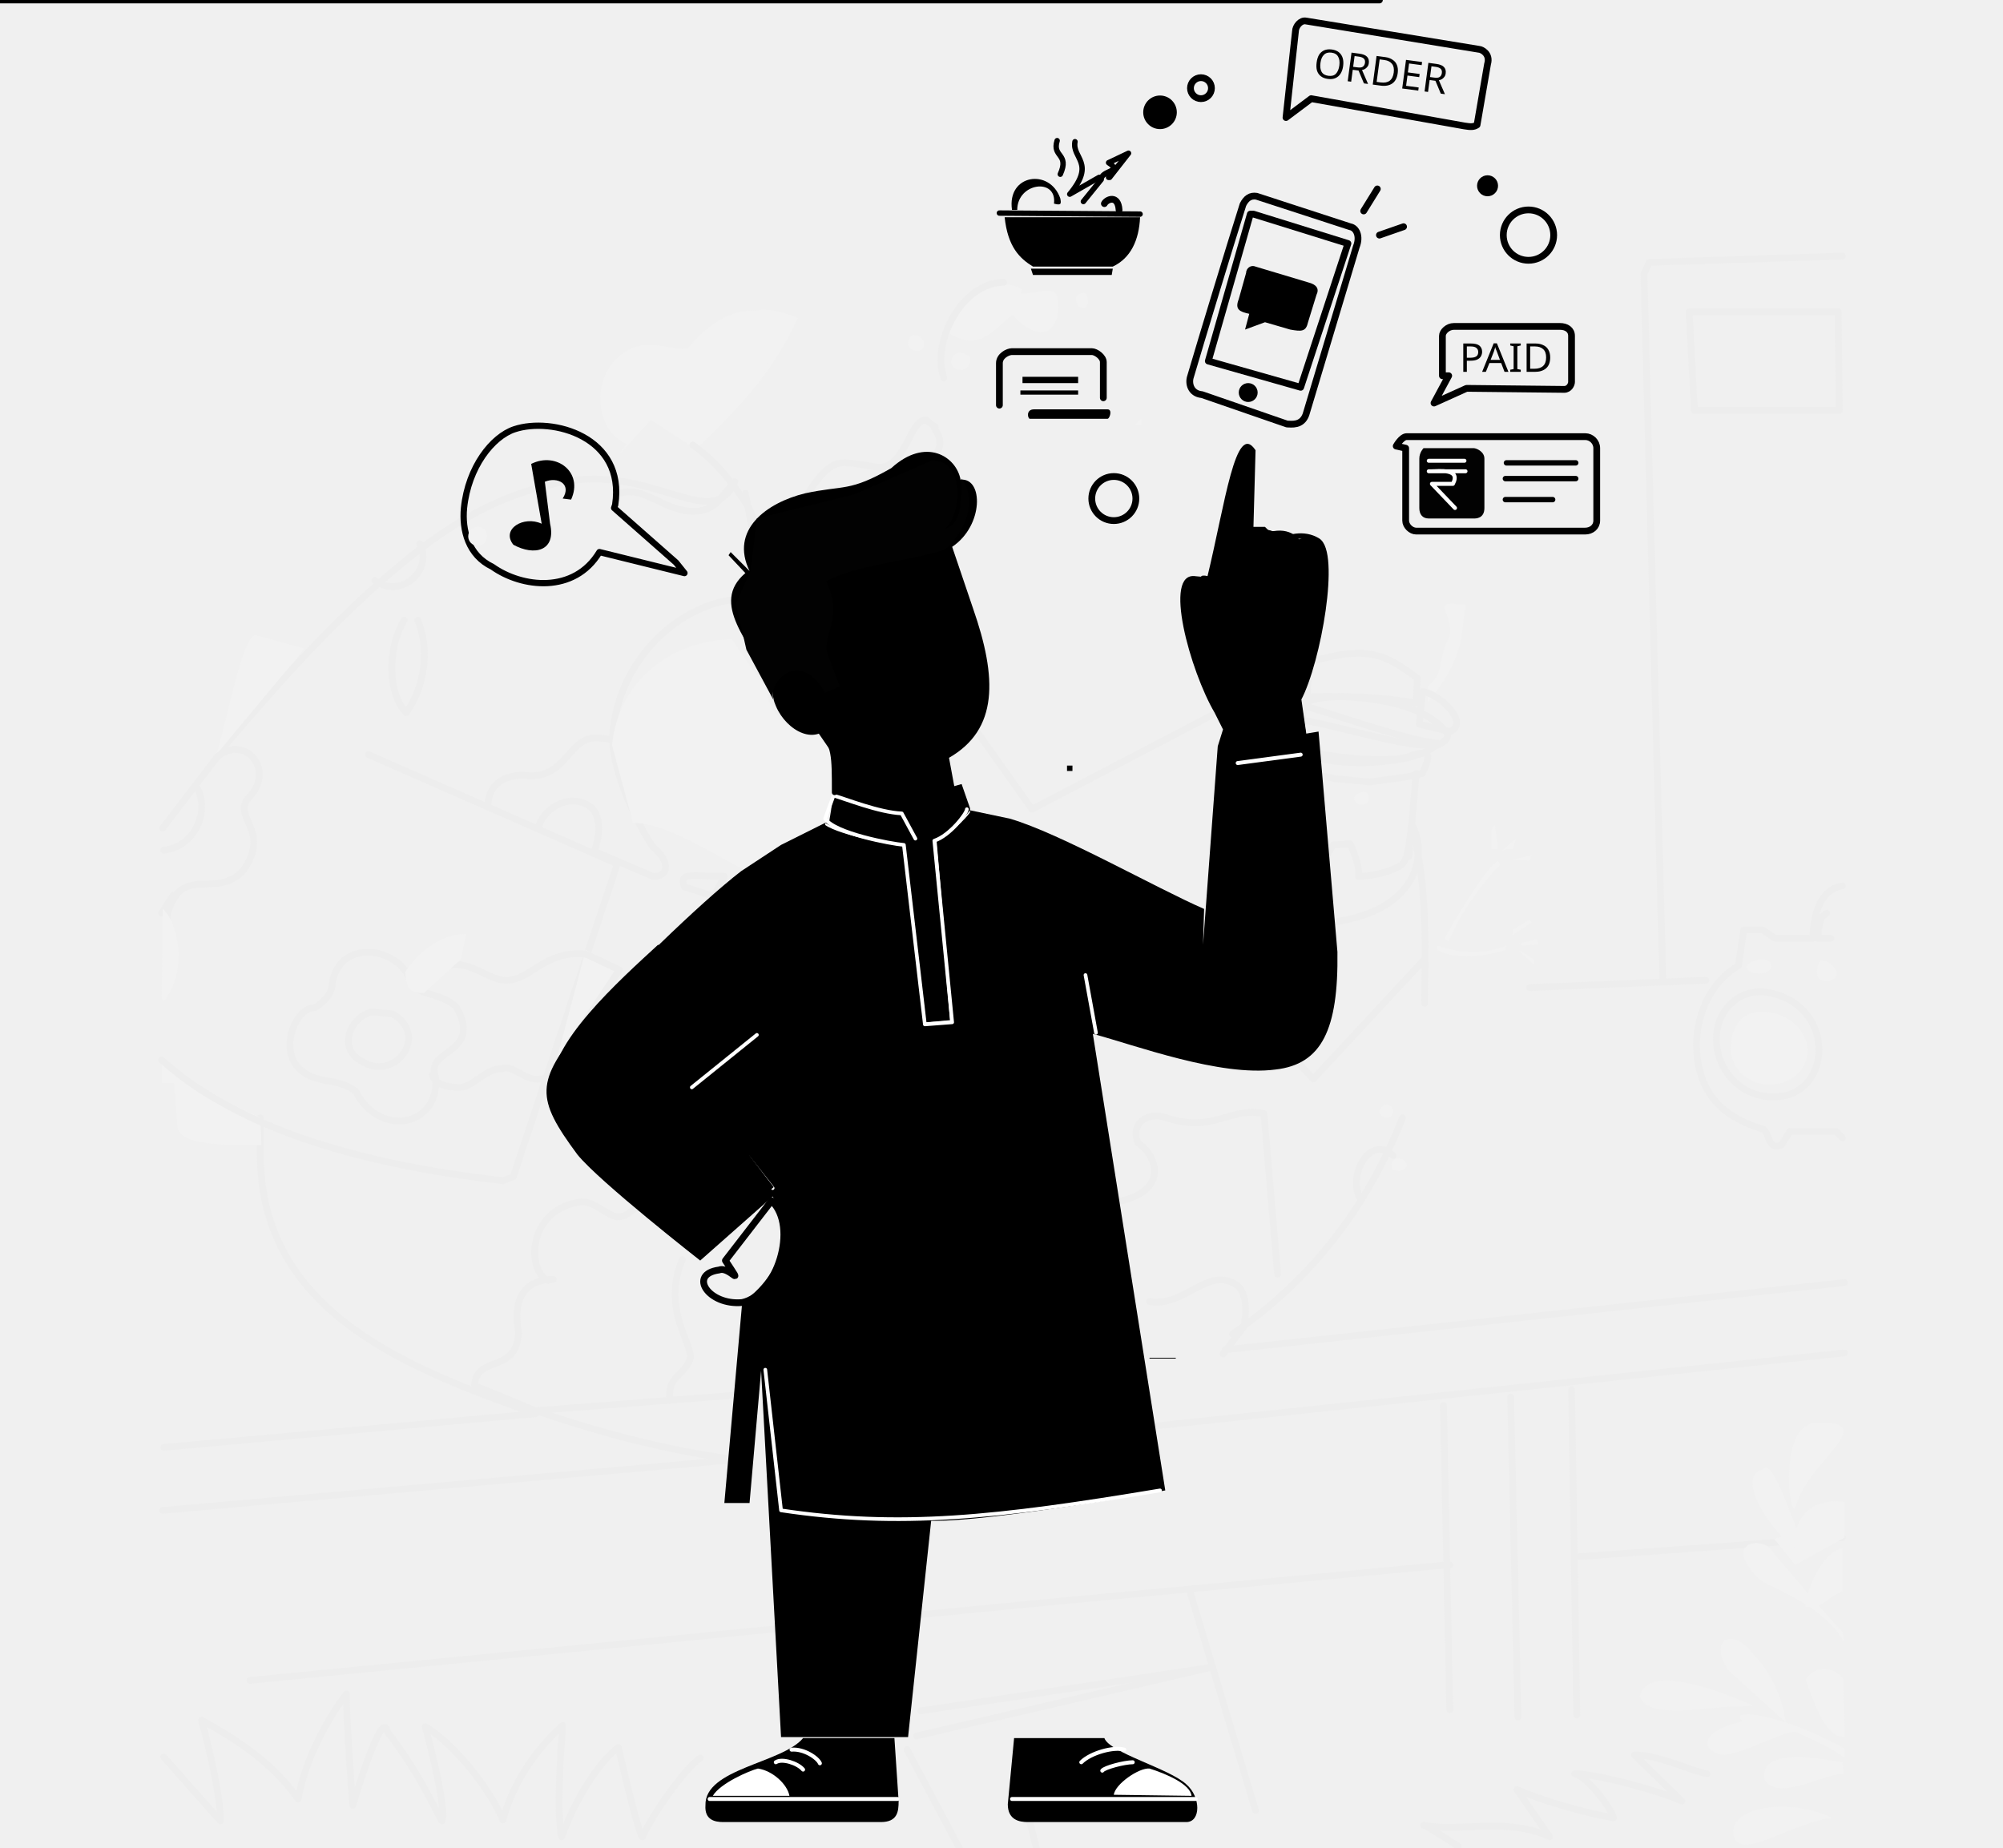
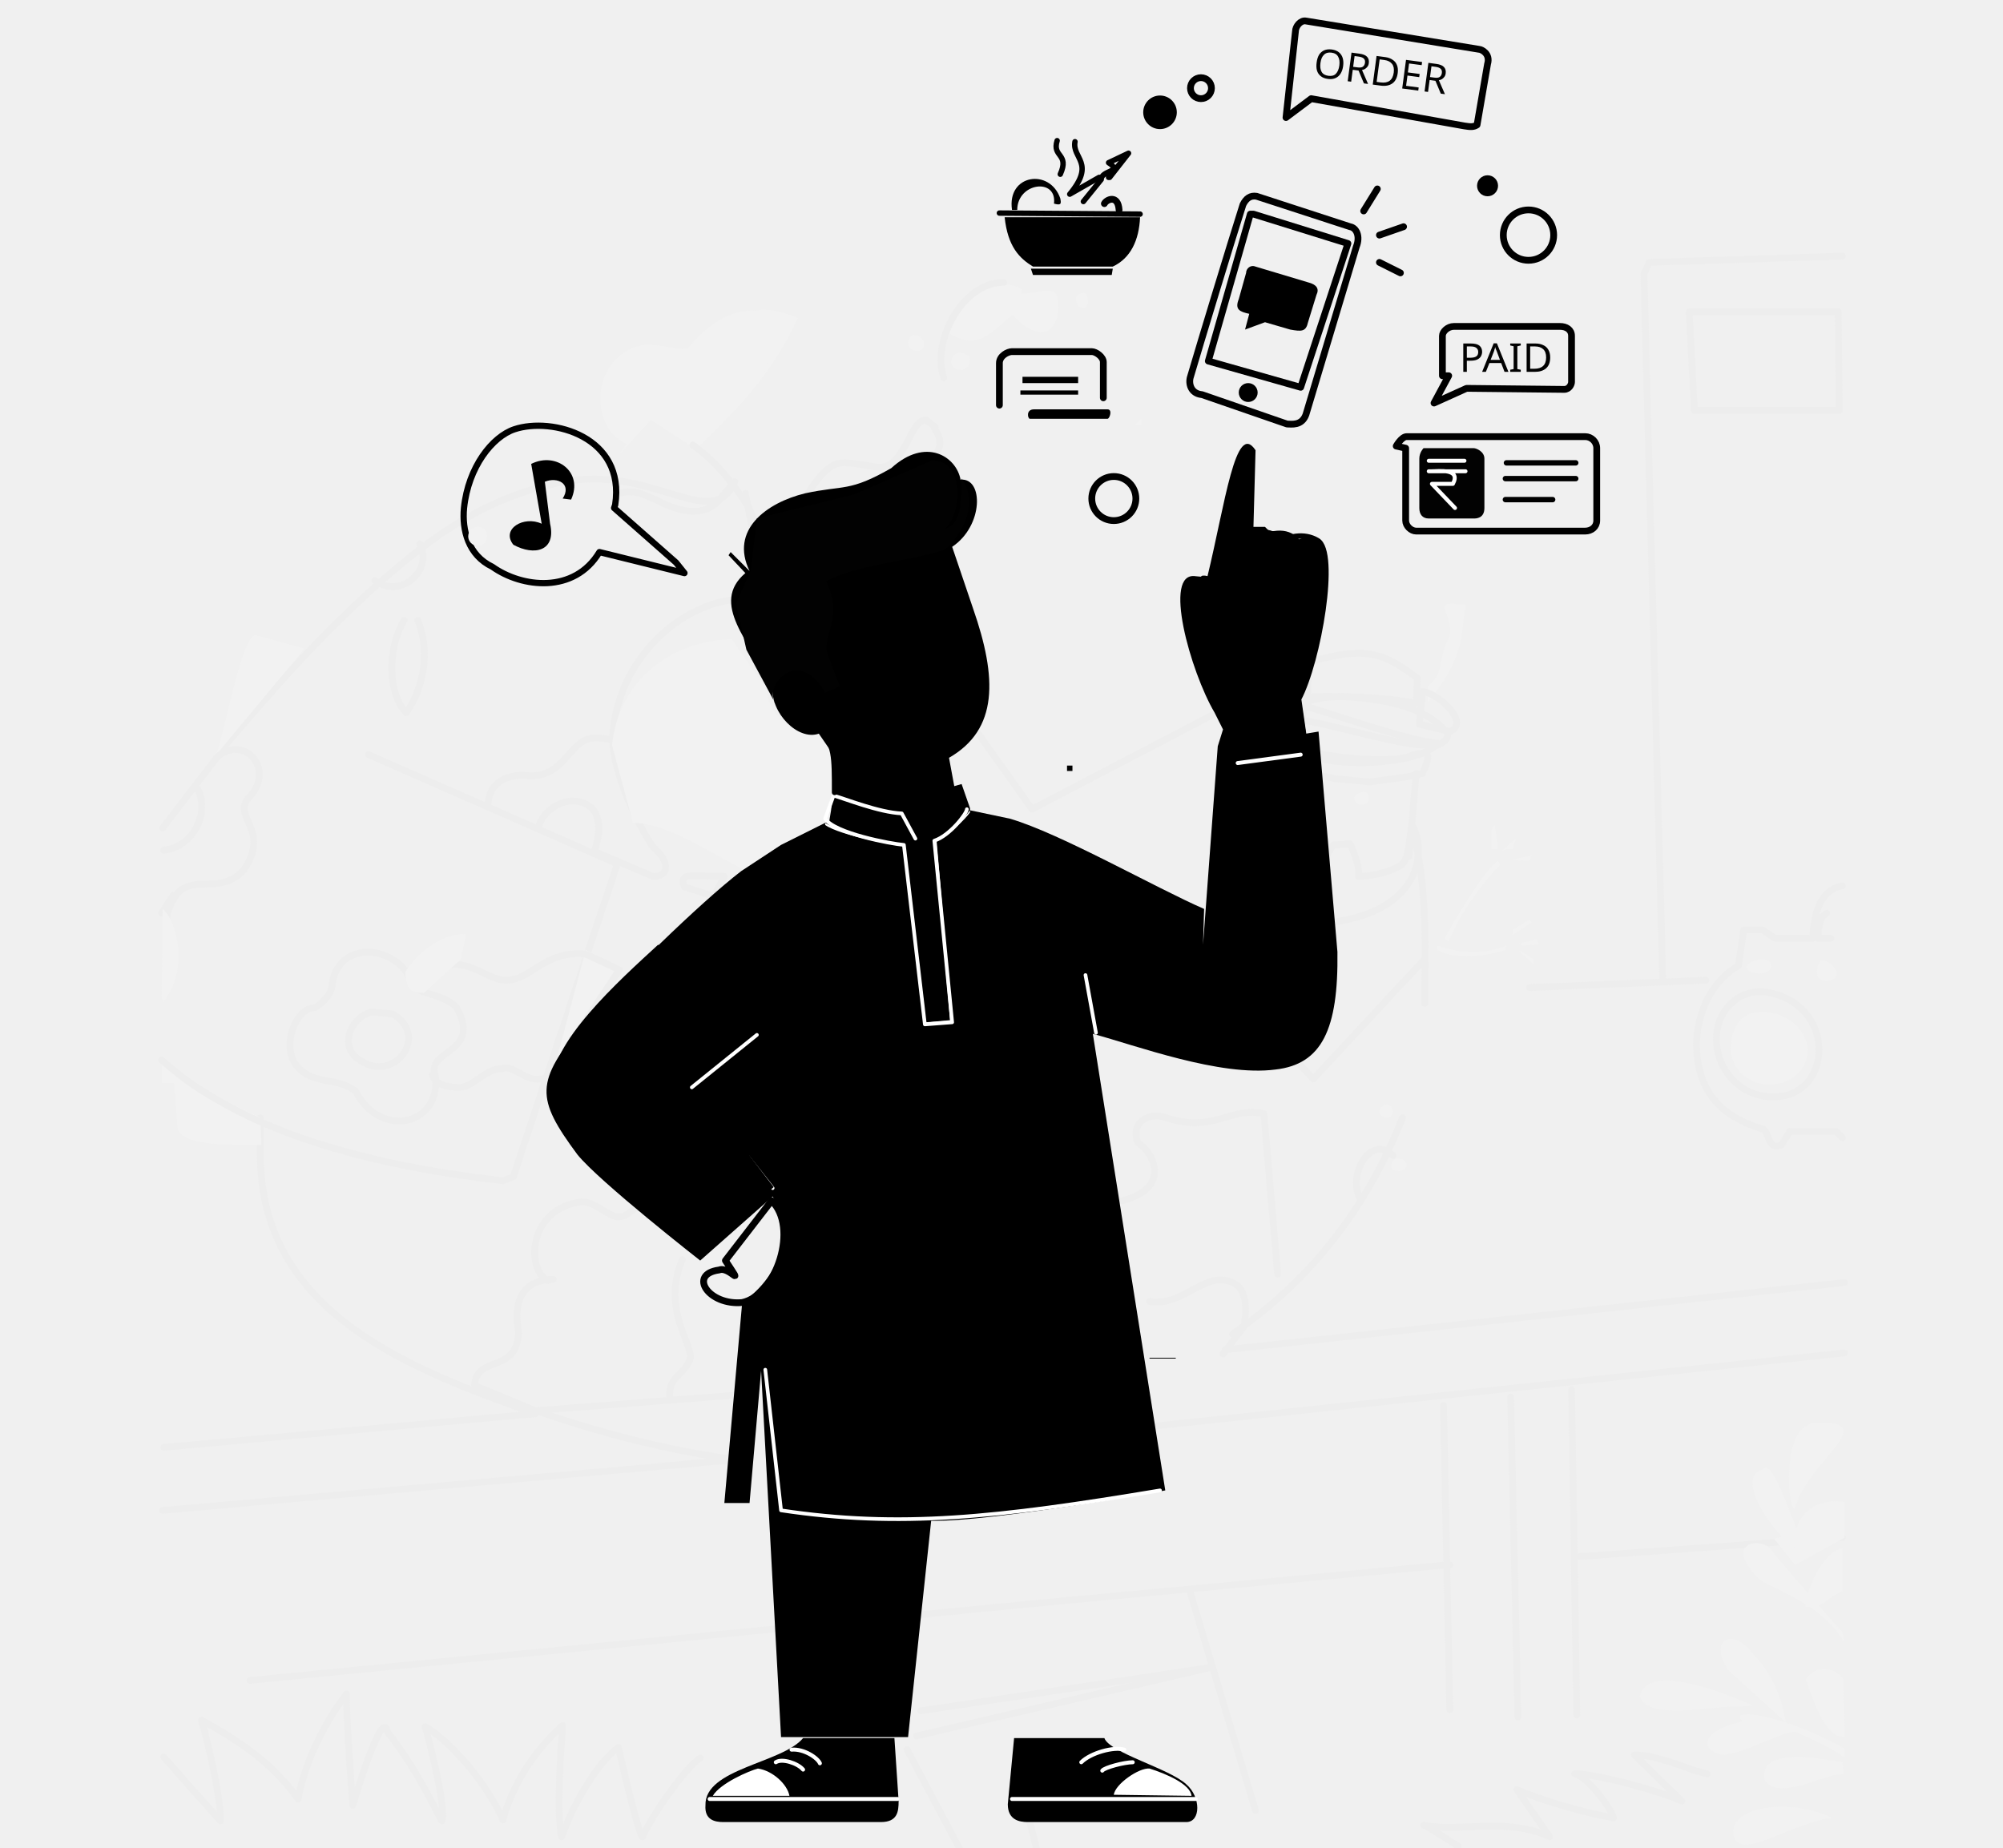
<svg xmlns="http://www.w3.org/2000/svg" viewBox="0 0 190.8 176">
  <style type="text/css">.cls-0 {fill:none;stroke:#EDEDED;stroke-width:0.645;stroke-linecap:round;stroke-linejoin:round;}
.cls-1 {fill:#F2F2F2;}
.cls-2 {fill:none;stroke:#000000;stroke-width:0.597;stroke-linecap:round;stroke-linejoin:round;}
.cls-3 {fill:none;stroke:#000000;stroke-width:0.645;stroke-linecap:round;stroke-linejoin:round;}
.cls-4 {fill:none;stroke:#000000;stroke-width:0.515;stroke-linecap:round;stroke-linejoin:round;}
.cls-5 {fill:none;stroke:#FFFFFF;stroke-width:0.378;stroke-linecap:round;stroke-linejoin:round;}
.cls-6 {fill:none;stroke:#FFFFFF;stroke-width:0.35;stroke-linecap:round;stroke-linejoin:round;}
.cls-7 {fill:none;stroke:#000000;stroke-width:0.571;stroke-linecap:round;stroke-linejoin:round;}
.cls-8 {fill:none;stroke:#000000;stroke-width:0.075;stroke-miterlimit:10;}
.cls-9 {fill:#020202;}
.cls-10 {font-family:'Poppins-SemiBold';}
.cls-11 {font-size:3.801px;}
.cls-12 {fill:none;stroke:#000000;stroke-width:0.515;stroke-linecap:square;stroke-linejoin:bevel;}
.cls-13 {enable-background:new    ;}</style>
  <path class="cls-0" d="m15.6 137.9 35.4-3.2c-11.3-4.1-26.2-9.3-26.2-24.7v-3.5" />
  <path class="cls-0" d="m15.5 143.9 54.3-4.8" />
  <path class="cls-0" d="m23.8 160.1 50-4.9" />
  <path class="cls-0" d="m91.5 67.5 6.8 9.6 17.4-9.1" />
  <path class="cls-0" d="m15.4 87 1.1-1.7" />
  <path class="cls-0" d="m116.7 128.6 59-6.4" />
  <path class="cls-0" d="m109.7 135.9 66-7" />
  <path class="cls-0" d="m150.5 148.3 25-1.8" />
  <path class="cls-0" d="m86 154 15.5-1.5 36.4-3.4h0.2" />
  <path class="cls-0" d="m87.3 165.4 27.9-6.5" />
  <path class="cls-0" d="m87.7 163 27.4-4.1" />
  <path class="cls-1" d="m90.2 31.6c1.1-2.9 4.4-4.9 6.3-4.4s-0.3 1 1.7 0.7 2.9-0.7 2.5 2.3c-0.8 2.7-3.3 1-4.2-0.2-1.7 1.1-3.1 3.8-6.3 1.6z" />
  <path class="cls-1" d="m59.7 42.3c-3.7-1.6-3.4-8.3 1.4-9.4 2-0.2 4.3 0.7 4.5 0.2 1.1-1.3 3.4-3.7 6.4-3.5 1.6-0.4 4 0.7 4 0.7-2.5 5.5-6 8.9-9.7 12.5l-4.3-2.8-3.1 3.4" />
  <path class="cls-1" d="m15.4 103.2h1.2l0.3 4c-0.1 2 4.8 1.9 8 1.9l-0.1-2.6c-3.2-1.5-6.4-3.2-9.4-5.5v2.2z" />
  <path class="cls-0" d="m35.1 71.9 23.7 10.4-9.9 29.8-1 0.4c-3.8-0.5-17.2-1.9-27-7.6-2-1.1-3.8-2.4-5.5-3.9" />
  <path class="cls-0" d="m21.1 71.4c3.3-3.8 9.4-11.1 16.1-16.8 4.8-4.1 10.1-7.7 17.2-8.8 8.1-1.2 13.5 4.9 15.6 0.1" />
  <path class="cls-1" d="m20.6 71.9c1.1-3.5 2.4-11 3.7-11.4l4.7 1.3-8.4 10.1z" />
  <path class="cls-0" d="m35.7 55.3c2.3 1.8 5.6-0.8 4.3-3.5m-24.5 27.1 5.2-6.8c2.6-2.2 5.7 1.3 2.9 4-1.4 1.8 2.2 3.1-0.4 6.8-2.1 2.3-4.5 0.5-6.2 2.1-1.1 1.4-1.1 2.5-1.1 2.5m-0.3-6.5c2.9-0.3 4.4-3.6 3.2-5.9m27.7 1.4c0.1-2 2-2.8 3.7-2.6 3.7 0.3 4-3.6 6.5-3.6s4.3 1.5 4.3 1.5" />
  <path class="cls-0" d="m51.3 78.9c0.3-1.8 3.1-3.6 5.1-1.9 1.3 1.5 0.2 4.1 0.2 4.1l5.6 2.4c1.8 0 1.4-1.7 0-2.8-1.6-2.3-4.2-7.8-3.8-11.1 0.6-6.4 5.8-11.8 11.6-12.5l2.9-0.1-1.9-10m-31.2 12.1c1.2 2.9 0.6 6.4-1.1 8.8-1.7-1.7-1.9-6-0.2-8.8" />
  <path class="cls-1" d="m15.5 86.6c1.4 1.2 2.5 5.8 0.1 8.8l-0.2-0.3 0.1-8.5z" />
  <path class="cls-1" d="m70.5 32.7c-1.4-0.5 0-1.7 0.5-2.3h-1.4l-2.6 3 2.6 0.2 3 2c1-0.8 0.1-2-0.2-2 0-0.1-1.1 0.9-1.9-0.9z" />
  <path class="cls-0" d="m63.8 133.4c-0.2-2.3 1.2-2.2 1.9-3.8 0.6-1.2-2.8-4.7-0.7-9.6" />
  <path class="cls-0" d="m52.7 121.9c-2.8 0-3.9 2-3.3 5-0.2 4.1-4 2.1-4.2 5.1l5.8 2.4 19.5-1.5" />
  <path class="cls-0" d="m52.2 122c-2-0.8-2.1-6.8 3.2-7.5 1.5 0 2.7 1.7 3.8 1.4 0.7-0.1 1.2-1 1.7-0.8" />
  <path class="cls-1" d="m55.8 90.5-3.3 12.4 6.7-10.5-3.4-1.9z" />
  <path class="cls-0" d="m42.2 92.2c2.2-1.1 4.2 1.2 6 1.2 2.4 0 3.7-2.9 7.6-2.5l3.2 1.5-6.8 10.2c-2 0.9-3.1-1.2-4.3-0.8-1.8 0-3 2-4.3 1.8-0.7 0-2.2-0.2-2.4-1.2" />
  <path class="cls-0" d="m65.2 84.5c-0.6-1.5 0.9-1 3.8-1l-1 1.9-2.8-0.9z" />
  <path class="cls-1" d="m60.3 78.4c4.2 0 10.2 5 13.5 5.6l4.9-4 0.8-8.8-1.4-1.2c-2.7 0.4-5.2-2.5-5-4.2l-3.4-4.9c-6 0.2-10.8 4.1-11.4 10.1l2 7.4z" />
  <path class="cls-0" d="m88.2 40c-1.2 0-1.6 2.5-3 3.9-1.3 1.2-2.1 0.3-4.6 0.2-2-0.2-3.2 2.4-4.6 4.3l2.9 2.3 10.8 0.3s2.4-1.5 3.2-3.2l-2.3 1.7c2.8-5-1.6-4.5-2-5.6 2.1-2-0.1-3.2 0.5-3.2l-0.9-0.7z" />
  <path class="cls-0" d="m58.6 47.1c1.9-0.6 2.8 0.1 3.6 0.4s4 2.4 6.2 0.3l1.3-1.6" />
  <path class="cls-0" d="m66 42.4c2.4 1.7 4.1 4 5.4 6.1l0.6 1.5" />
  <path class="cls-0" d="m89.9 36c-1.2-3.5 1.8-9.1 5.7-9.1" />
  <path class="cls-1" d="m102.5 28.5c0 1.1 1.4 1.2 1.1-0.1 0-0.8-1.1-0.5-1.1 0.1zm-16 4.4c0.4 0.8 1.7 0.7 1.5-0.3-0.4-1-1.6-0.9-1.5 0.3zm4.1 1.7c0.3 1 2 0.9 1.8-0.6-0.7-0.6-1.8-0.5-1.8 0.6zm17.5 5.9h0.6v-0.6l-0.6 0.6z" />
  <path class="cls-0" d="m106.9 114.4c4.6-1.2 3.1-4.5 1.5-5.5-0.8-2 1.1-3 2.7-2.4 4.5 1.5 6.1-1.1 9.3-0.4l1.3 15.3" />
  <path class="cls-0" d="m109.5 124c3.4 0.6 5.6-3.5 8.4-1.5 1.2 1.1 0.6 3.7 0.6 3.9l-2 2.6" />
  <path class="cls-1" d="m136 65.4c1.7-1.4 0.8-2.3 2.1-4.8 0.3-2.1-1.5-3.1 0.3-3.1 0.1 0 0.2 0 0.3 0.1h0.9v0.3c-0.5 1.9 0.3 4.3-3.6 9v-1.5z" />
  <path class="cls-0" d="m124.7 63.1c5.7-1.7 7.3-0.7 10.3 1.5l-0.1 2.4c-1.2-0.3-8.5-1.2-10.4-0.1l0.2-3.8z" />
  <path class="cls-8" d="m128.2 74.7" />
  <path class="cls-0" d="m123.5 67c5.2 1.6 10.9 3.6 13.4 3.8-1 1.7-8.2 2.6-12.7 1.1l-0.7-4.9z" />
  <path class="cls-0" d="m124.4 66.4c5.8-0.3 11.3 0.6 13.5 3.5 0.2 0.7-1.4 1.5-1.9 1.1-2.3 0.1-8.4-1.8-12-2.4l0.4-2.2z" />
  <path class="cls-0" d="m135.5 65.9c1.5 0.1 4.6 3 2.6 3.8l-2.9-0.7 0.3-3.1z" />
  <path class="cls-0" d="m134.6 71.9c1.5-0.3 1.8-0.3 0.9 1.8l-1.4 0.3-3.6 0.5-3.3-0.3-2.8-0.6-0.4-2.2c1.9 0.7 9 1.5 10.6 0.5z" />
  <path class="cls-0" d="m134.5 78.6c1.4 2.3 1.1 8.8-9.1 9.4-0.8-2.5 0.3-5.6 1.6-7.5l1.6-0.1s1 2 0.8 3.1c2.7-0.1 4.1-1.1 4.1-1.1 0.7-0.6 0.7-2.3 1-3.8z" />
  <path class="cls-1" d="m129 76c0 0.9 1.5 0.9 1.4 0 0-0.9-1.2-0.5-1.4 0z" />
  <path class="cls-0" d="m134.9 73.7-0.7 7.9" />
  <path class="cls-0" d="m134.5 79.1c1.6 4.9 1.2 12.9 1.2 16.5" />
  <path class="cls-0" d="m120.1 97.5 5 5.3 10.5-11.3" />
  <path class="cls-0" d="m117.4 127.1c6.7-4.6 12.5-11.2 16.2-20.6" />
  <path class="cls-0" d="m129.5 114.1c-1.1-2.5 1.2-6 3.2-4" />
  <path class="cls-1" d="m131.4 105.9c0 0.6 1.3 1 1.3-0.1-0.2-0.8-1.1-0.7-1.3 0.1zm1.2 5.5c1 0.5 1.4-0.3 1.4-0.3 0-1-1.8-1-1.4 0.3z" />
  <path class="cls-0" d="m145.7 94.1 16.8-0.7" />
  <path class="cls-0" d="m158.4 93.5-1.8-67.4 0.5-1.1 18.4-0.6" />
  <path class="cls-0" d="m160.9 29.7h14.2l0.1 9.4h-13.8l-0.5-9.4z" />
  <path class="cls-1" d="m142.1 79v1.9h0.6l-0.3-2.3-0.3 0.4z" />
  <path class="cls-1" d="m143.5 80.9h0.6l0.3-1-1.4 1.2 0.5-0.2zm0.6 1 1.6 0.1 0.2-0.5-1.8 0.4zm0 6.7 1.6-1 0.2 0.3-1.8 1.2v-0.5zm0.6 1.3 1.7-0.4 0.2 0.5-1.6 0.1-0.3-0.2zm0.3 0.8 1.1 0.7v0.5l-1.4-1.3 0.3 0.1z" />
  <path class="cls-1" d="m137.6 89.4c2-3.5 3.9-6.5 5.1-7.4l0.2 0.4c-1.5 1.5-3.8 4.5-4.9 7.3l-0.4-0.3z" />
  <path class="cls-1" d="m136.9 90.5c1.7 1 4.8 0.6 6.5 0l0.1-0.4c-2 0.8-4.3 0.8-6.6 0v0.4z" />
  <path class="cls-0" d="m175.5 108.4-0.6-0.6h-4.4l-0.8 1.3c-1.3 0.5-1.1-1-1.7-1.5-3.4-1-6.3-3-6.4-8 0-2.9 1.3-6 4-7.6l0.5-3.4h1.8l1.2 0.8h3.6c0-2.4 0.8-4.7 2.8-5" />
  <path class="cls-0" d="m174 87-0.5 0.4-0.3 1.2v0.8h1.2" />
  <path class="cls-1" d="m166.4 92.1c0 0.9 2.6 0.9 2.3-0.2 0-0.8-2.1-0.5-2.3 0.2zm7-0.6c1-0.1 2.5 1.6 0.7 2-1.5 0-1-1.5-0.7-2z" />
  <path class="cls-0" d="m168.6 94.6c-2.5-0.6-5.1 1.3-5.1 4.4 0 3 2.4 5.6 5.5 5.5 5.5 0 6-8.6-0.4-9.9z" />
  <path class="cls-1" d="m167.7 96.4c-1.8 0-3 1.5-2.8 4.1 1 4.1 7.2 3.6 7.3-0.5-0.1-1.6-1.6-3.6-4.5-3.6z" />
  <path class="cls-0" d="m15.6 167.4 5.4 6.1c0-3.1-1.8-9.6-1.8-9.6 3.5 1.9 6.9 4.2 9.2 7.5 1-5.5 4.6-10 4.6-10 0 3.1 0.6 10.6 0.6 10.6s2.8-9.5 3.3-7c3.2 4.1 5.1 8.5 5.2 8.5 0.5-1.4-1.6-9-1.6-9 2.4 1.4 5.9 5.4 7.4 8.9 1.2-4.4 4-7.5 5.7-9-0.2 2.7-0.6 8.3-0.1 10.6 1.7-4.6 4.1-7.6 5.4-8.5 0.8 3.5 2.1 8.7 2.3 8.5 0.8-1.9 4-6.5 5.5-7.5" />
  <path class="cls-1" d="m172.2 135.8c-2.7 1.1-1.7 9.6-1.1 7.6 1-3.7 6.9-7.3 3.4-7.8h-2l-0.3 0.2z" />
  <path class="cls-0" d="m113.4 151.8 6.2 20.7" />
  <path class="cls-1" d="m171 146.1c0.7-3.1 3.4-3.2 4.7-3v3.4l-4.7 2.6-2-2.5 2-0.5z" />
  <path class="cls-1" d="m175.5 147.5c-2.1 0.4-3.6 4.6-3.5 5.6 2 0 1.4-0.5 3.5-1.5v-4.1z" />
  <path class="cls-1" d="m168.6 147.5c-1.2-1.1-4.4-0.4-1 3 1.4 0.9 6.4 2.6 8.1 6.1l-0.2-1.1c-1.3-1.4-6.1-6.9-6.9-8z" />
  <path class="cls-1" d="m171.9 147.2c-0.8-0.8-2.9-8.6-4-7.2-2.3 0.6 0.1 4.6 1.6 6.1 1 1.8 2.5 1.4 2.4 1.1z" />
  <path class="cls-0" d="m86.4 166.7 5 9.4" />
  <path class="cls-1" d="m167 157.6c-1.9-2.6-4.3-1.5-2.4 1.5l5.5 5c-0.1-0.9-0.7-4.1-3.1-6.5z" />
  <path class="cls-1" d="m172 160c1.1-1.6 3-1 3.6 0l0.1 5.5c-1.7 0-2.7-2.6-3.7-5.5z" />
  <path class="cls-0" d="m98.7 176-0.7-2.8" />
  <path class="cls-1" d="m175.7 166.6c-6.1-3.4-11.2-3.9-9.7-2.6-4 0.9-4.1 2.7-2 3.2 1.9 0 5.7-2.2 7-2.2 2.6 1.1 4.5 2.2 4.7 2.5v-0.9z" />
  <path class="cls-1" d="m167 162.5c-3-1.3-10-4.1-10.8-0.9 0.8 2.4 6.8 0.9 9.3 1l1.5-0.1z" />
  <path class="cls-1" d="m175.5 167.9c-2.9-0.5-8-1.3-7.4 1.7 1.4 2 5.3-0.5 7.5-0.6l-0.1-1.1z" />
  <path class="cls-1" d="m174.5 173.2c-3.6-1.8-9.6-1.3-9.4 1.5 0.4 2.9 5.6-1.1 9.4-1.5z" />
  <path class="cls-0" d="m135.6 173.9c3.4 0.7 8-0.8 12 1.1l-3.1-4.5c2.5 1.1 6.4 2.2 9.2 2.7-0.3-1.1-2.7-4.1-3.7-4.2 2.1 0 8 1.6 10.2 2.6l-4.5-4.4c2.3 0 5.3 1.5 6.9 1.8" />
  <path class="cls-0" d="m135.9 174 3 1.9" />
  <path class="cls-0" d="m51 134.4c5 1.7 11 3.5 18.5 4.6l0.2-0.4m67.8-4.7 0.6 29" />
  <path class="cls-0" d="m143.9 133.1 0.7 30.5m5.1-31.2 0.5 31" />
  <path class="cls-2" d="m58.5 48.4 5.9 5.2 0.8 1-8.1-2c-2.4 4-7.4 3.4-10.2 1.4-2.3-1.1-2.9-3.5-2.7-5.6 0.4-3.9 2.7-6.8 4.8-7.5 3.6-1.2 10.6 0.7 9.6 7.2l-0.1 0.3z" />
  <path d="m50.6 44.2 1 5.7c-1.7-0.8-3.9 0.5-2.7 2 2 1.1 4.1 0.6 3.5-2l-0.5-4c1.2-0.5 2.6 0.2 1.7 1.6l0.8 0.1c1.2-2.6-1.4-4.6-3.8-3.4z" />
  <path class="cls-3" d="m124.4 2 16.5 2.7c0.2 0 1.1 0.4 0.8 1.4l-1 5.8c-0.3 0.2-0.6 0.2-1.2 0.1l-14.6-2.6-2.4 1.8 0.9-8.2c0-0.5 0.5-1.1 1-1z" />
  <path class="cls-4" d="m95.2 20.3 13.4 0.1" />
  <path d="m95.7 20.7c0.3 2.8 1.4 3.9 2.7 4.7h7.6c1.7-0.8 2.5-2.5 2.6-4.7h-12.9zm2.5 4.9 0.2 0.6h7.5l0.1-0.6h-7.8zm-1.8-5.6h0.5c0-2.6 3.8-3.1 3.5-0.6 0.7 0.2 0.7 0 0.6-0.5-1-2.9-5.1-2.3-4.6 1.1z" />
  <path class="cls-4" d="m100.7 13.4c-0.5 1.6 1.2 1.2 0.3 3.2" />
  <path class="cls-4" d="m102.4 13.5c-0.3 1.6 2 2-0.5 5l2.8-1.6" />
  <path class="cls-3" d="m106.6 20c-0.1-1.5-1.2-1-1.4-0.6" />
  <path class="cls-4" d="m103.2 19.2 1.7-2.1c0-0.9 2.1-0.7 0.7-1.6l1.9-0.9-1.9 2.3 1.9-2.3-1.8 2.3" />
  <path class="cls-3" d="m119.7 18.7 8.9 2.9c0.6 0.1 1 0.9 0.6 1.9l-4.8 16c-0.4 1.1-1.4 0.9-1.8 0.9l-8.1-2.8c-1.1-0.1-1.3-1.1-1.1-1.7 1-3.4 3.7-12.3 5-16.4 0.3-0.6 0.7-0.9 1.3-0.8z" />
  <path class="cls-3" d="m119.4 20.4 9 2.8-4.5 13.7-8.8-2.5 4-14h0.3z" />
  <path d="m119.6 25.4 5 1.5c0.8 0.2 1.1 0.6 0.8 1.2l-0.8 2.6c-0.2 0.9-0.6 0.9-1.7 0.7l-2.4-0.7-1.9 0.7 0.4-1.5c-0.9-0.2-1.4-0.4-1-1.4l0.7-2.5c0-0.4 0.4-0.8 0.9-0.6z" />
  <path class="cls-3" d="m138 35.8-1.4 2.6 3.1-1.4 9.3 0.1c0.5 0 0.7-0.5 0.7-0.7v-4.4c0-0.6-0.5-0.9-1.1-0.9h-10.1c-0.6 0-1.1 0.5-1.1 0.9v3.8h0.6z" />
  <path class="cls-3" d="m133.9 42.7v6.9c0 0.5 0.5 1 1 1h16.1c0.6 0 1.1-0.4 1.1-1v-6.9c0-0.6-0.5-1.1-1.1-1.1h-17c-0.5 0-1 0.9-1 0.9l0.9 0.2z" />
  <path class="cls-4" d="m143.5 44.1h6.6m-6.7 1.5h6.7m-6.7 2h4.5" />
  <path class="cls-9" d="m135.2 43.7v4.7c0 0.6 0.3 1 0.9 1h4.3c0.2 0 1 0 1-1v-4.7c0-0.7-0.8-1-1-1h-4.8s-0.4 0.4-0.4 1z" />
  <path class="cls-5" d="m136.1 43.9h3.4m-3.4 1h3.5m-3.2 0c0.6 0 2.8-0.3 2 1.2h-2l2.2 2.3" />
  <path class="cls-3" d="m95.2 38.6v-4c0-0.7 0.8-1.1 1.2-1.1h7.6c0.4 0 1.1 0.5 1.1 1v3.4" />
  <path d="m97.4 35.9h5.3v0.6h-5.3v-0.6zm-0.2 1.3h5.5v0.4h-5.5v-0.4z" />
  <path d="m98.5 39h7c0.5 0 0.2 0.9 0 0.9h-7.4c-0.2 0-0.4-0.9 0.4-0.9z" />
  <circle class="cls-3" cx="106.1" cy="47.5" r="2.1" />
  <ellipse cx="110.5" cy="10.7" rx="1.6" ry="1.6" />
  <circle class="cls-3" cx="114.4" cy="8.4" r="1" />
  <circle class="cls-3" cx="145.6" cy="22.4" r="2.4" />
  <circle cx="141.7" cy="17.7" r="1" />
  <circle cx="118.9" cy="37.4" r=".9" />
  <text class="cls-9 cls-10 cls-11" transform="matrix(1.01 .1345 -.1346 1.009 125 7.29)">ORDER </text>
  <line class="cls-3" x1="129.9" x2="131.2" y1="20.1" y2="18" />
  <line class="cls-3" x1="131.4" x2="133.7" y1="22.4" y2="21.6" />
-   <line class="cls-3" x1="131.4" y1="25 L x1=" />
-   133.6" y2="26" x2="133.4" style="fill:none;;"/&gt;
+   <line class="cls-3" x1="131.4" y1="25" x2="133.4" y2="26" />
  <text class="cls-9 cls-10 cls-11" transform="matrix(1.035 0 0 1 139 35.43)">PAID</text>
  <path class="cls-0" d="m30 96c-1.9 0-3.4 4-1.5 5.8 1.6 1.6 3.7 0.8 5.4 2.2 2.2 4.4 8 3.4 7.6-1.4-1.1-2.7 4.5-2.1 2-6.6-1.3-1.5-4.3-1.1-4.5-2.8-1.3-3.1-7-3.8-7.4 0.9-0.2 1.1-1.6 1.9-1.6 1.9z" />
  <path class="cls-0" d="m35.4 96.4c-2 0.5-3.4 3.5-0.8 4.8 3.1 1.8 6.3-2.6 2.8-4.6l-2-0.2z" />
  <path class="cls-1" d="m38.6 92.6c1.1-1.7 3.4-3.7 5.8-3.6l-0.5 2.4-3.5 3.2c-1.2 0-1.7-0.2-1.8-2z" />
  <path class="cls-12" d="m101.9 73.2" />
  <circle class="cls-1" cx="45.5" cy="51.1" r=".9" />
  <path class="cls-8" d="m109.5 129.4h2.5" />
  <path d="m92.4 77-0.8-2.3-0.7 0.2-0.5-2.7c4.7-2.7 4.6-7.6 2.3-14.2l-2-5.9c3-2 3-6.6 0.8-6.4-0.4-2.2-3.3-4.1-6.6-1.1-4 2.3-4.5 1.6-8.2 2.4-3.7 0.9-7.2 3.5-5.3 7.4l-1.8-1.8-0.2 0.3 1.6 1.7c-3.4 2.9 0.4 6.5 2.6 10.9-0.2 2.4 2.4 5.1 4.4 4.4l1.1 1.6c0.4 1.7 0.4 4-0.1 6.7l-4.6 2.3-3.8 2.5c-3.9 3-11.6 10.5-15.1 14.6-4.5 5.5-4.5 7-0.5 12.4 2.1 2.6 11.7 10.1 11.7 10.1l6.9-6.1c2 3.4 0.8 7.5-2.9 10.1l-1.7 19.1h2.4l1.1-12.6 1.9 34.9h12.1l2.2-20.6c5.7 0.1 22.3-2.9 22.3-2.9l-6.9-43.5c4.1 1.1 12.1 4.1 17.4 3.4 4.4-0.5 6-3.8 5.9-11.2l-1.8-21-1.2 0.2-0.5-3.3c1.1-2.6 3.1-10.7 2.1-14.5-0.6-1.7-2.5-0.6-2.5-0.6-0.5-1-2.4-1-2.5-0.8l-0.5-0.5h-1.1l0.2-7.3c-1.9-2.9-2.9 5.1-4.6 12.1l-1.1-0.1c-3.2-0.5-0.5 9.1 1.8 13l0.8 1.6-0.5 1.6-1.4 18.9 0.1-3.4c-4.6-2-13.7-7.2-18.5-8.6l-3.8-0.8v-0.2z" />
  <path class="cls-6" d="m87.2 79.9-1.3-2.4c-2.2-0.1-5.4-1.4-6.5-1.7l-0.8 2.2c0.9 1.4 6.3 2.4 7.5 2.5l2 17.1 2.6-0.2-1.7-17.3c1.5-0.5 3.1-2.6 3.1-3" />
  <path class="cls-6" d="m64 101.9c2.5 2.2 9.6 11.3 9.6 11.3" />
  <path class="cls-6" d="m66.9 118 5-4.6" />
  <path class="cls-6" d="m72.9 130.5 1.5 13.4c11.3 1.7 20.5 0.7 36.1-1.9" />
  <path class="cls-6" d="m103.4 92.9 1 5.5" />
  <path class="cls-5" d="m117.9 72.7 6-0.8" />
  <path class="cls-4" d="m114.6 55.1c1.6-0.2 5.9 5.8 4.1 5.9-2 1-3.8-1.4-4.1-1.4" />
  <path class="cls-4" d="m119.2 66.7c-0.7-1.8-0.5-6.6 1.2-8.7" />
  <path class="cls-4" d="m116.7 56.6c-0.8-2 2.5-7.1 4.7-5.6" />
  <path class="cls-4" d="m118.9 57c-0.9 0.9-1.3-0.4-1.3-0.4-1-4.2 4.1-7.2 5.9-5.1" />
  <path class="cls-4" d="m120.5 57.6c-0.9 0.3-1.4-0.6-1.6-1 0.1-4 4.1-6.6 6.6-5.1 1.9 1.1 0.1 11.5-1.8 15.1l0.5 3.5" />
  <path class="cls-4" d="m123.9 54.5c-0.9 3.5-3.3 4.5-3.7 3.4" />
  <path class="cls-3" d="m68.5 121c1-0.4 2.5 2 0.6-0.9l4.4-5.7c2.6 2.5 0.5 9-2.8 9.7-3.2 0.3-5.2-2.7-2.2-3.1z" />
  <path d="m66.2 103.9 5.9-5.3-0.7 11.5 2.3 3-7 6.4c-2.8-2-14-12.3-14-16-0.6-3.9 6.3-10.1 10-13.5l5.9 13.5-2.4 0.4z" />
  <path class="cls-4" d="m78.2 69.6c1.3 1.4 1.3 2.4 1.3 5.9" />
  <path d="m84.6 72.2c0.4 1.2 3.8 1.8 5.8 1.5l-0.3-2.3c-1.1 0.7-3.5 0.8-5.5 0.8z" />
  <path class="cls-9" d="m80 65.4-1.4 0.6c-2.6-4.6-6-0.5-4.7 1.1l-2.8-5.2-1-4.4 1.4-3.1 0.6-5 9.3-2.3 7.3-3.2c3.2-0.2 3 5 1.3 6.5 1.4-0.4 1.6-1.9 1.6-4.8 2.1 2.9-1 6.5-1.7 6.8-3.5 1.1-8.7 1.5-11.2 3 1.8 3.6-0.6 5.2 0.2 7.1l1.1 2.9z" />
  <path d="m96.6 165.6-0.6 6.3c0 1.5 1.1 1.7 1.9 1.7h15.1c1.4 0 1.4-2.4 0-3.6-1.6-1.5-7.3-3-7.8-4.4h-8.6zm-20.1 0c-2 2.4-9.4 2.9-9.3 6.4-0.1 1.4 0.9 1.6 1.7 1.6h15c1.6 0 1.7-1 1.7-2l-0.4-6h-8.7z" />
  <path class="cls-5" d="m96.4 171.4h17.5m-46.3 0h17.9m-10.1-4.7c1.2-0.1 2.5 0.8 2.7 1.3m-4.2-0.1c0.6-0.4 2.1 0.1 2.6 0.7m30.6-1.9c-1-0.3-3.2 0.3-4.1 1.2m4.9 0c-0.8 0-2.7 0.5-2.9 0.8" />
  <path d="m72.2 168.5c-0.8 0.2-3.6 1.4-4.3 2.6h7.3c-0.2-1.1-1.6-2.4-3-2.6zm37.3 0c-1-0.1-3.3 1.5-3.4 2.5l7.4 0.1c-0.1-1.1-2.4-2.1-4-2.6z" fill="#fff" />
  <path class="cls-6" d="m65.9 103.6 6.2-5" />
  <g class="cls-13">
    <path d="m86 80.6 2 17 2.7-0.2-1.5-17.5c1.4-0.5 2.7-1.8 3.2-2.5v-0.2c-0.5 0.7-1.9 2.2-3.4 2.8l1.5 17.2-2.3 0.2-2-17c-0.7 0-6-1-7.6-2v0.2c1.4 1 6.8 2 7.4 2z" fill="#fff" />
  </g>
</svg>
